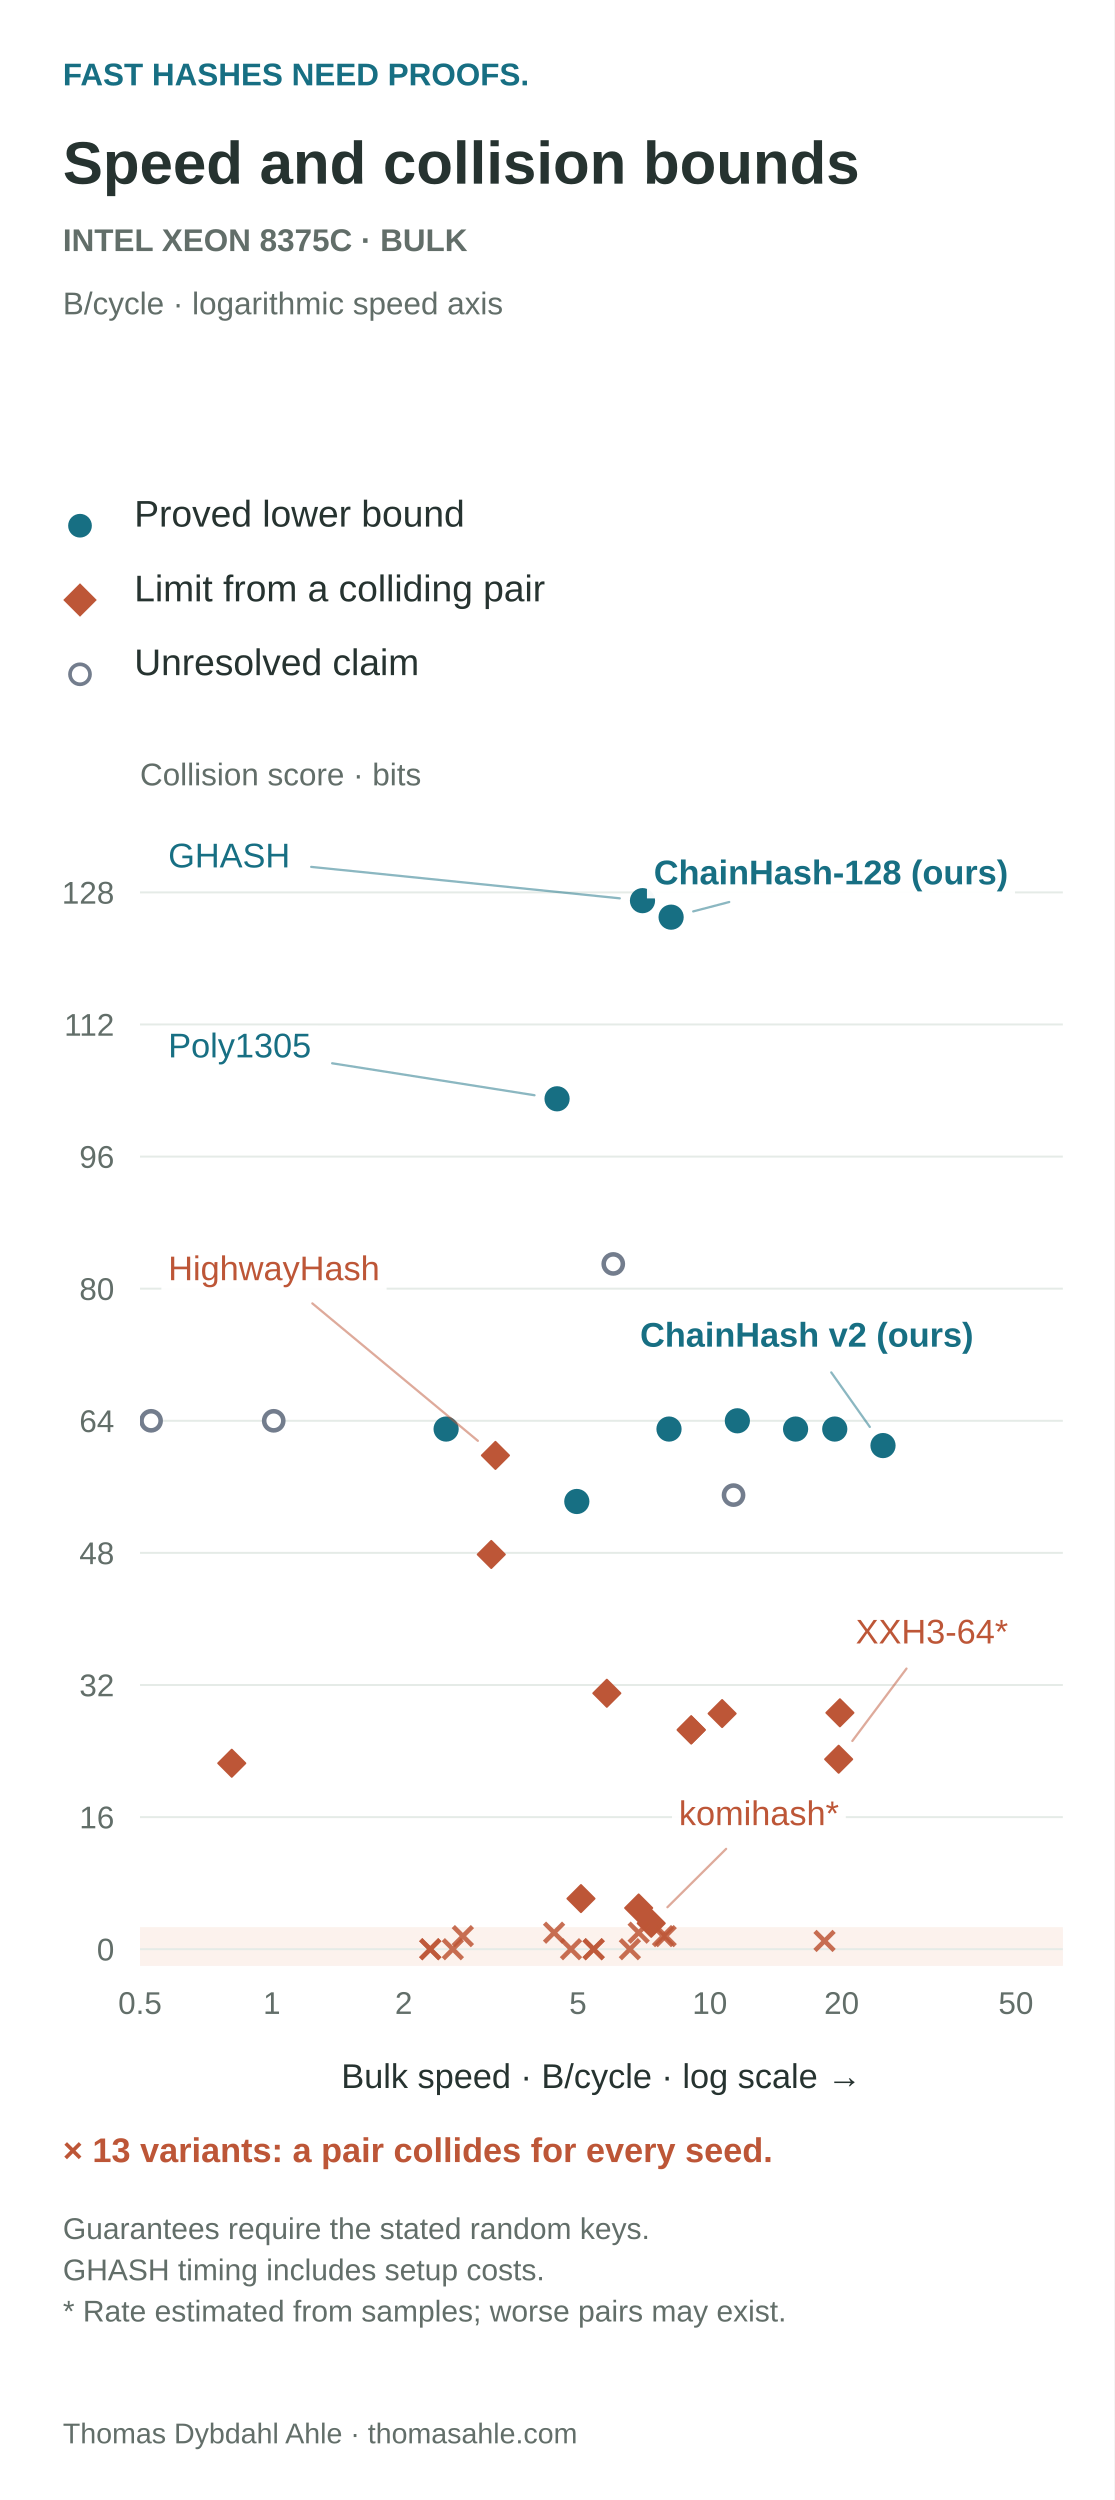
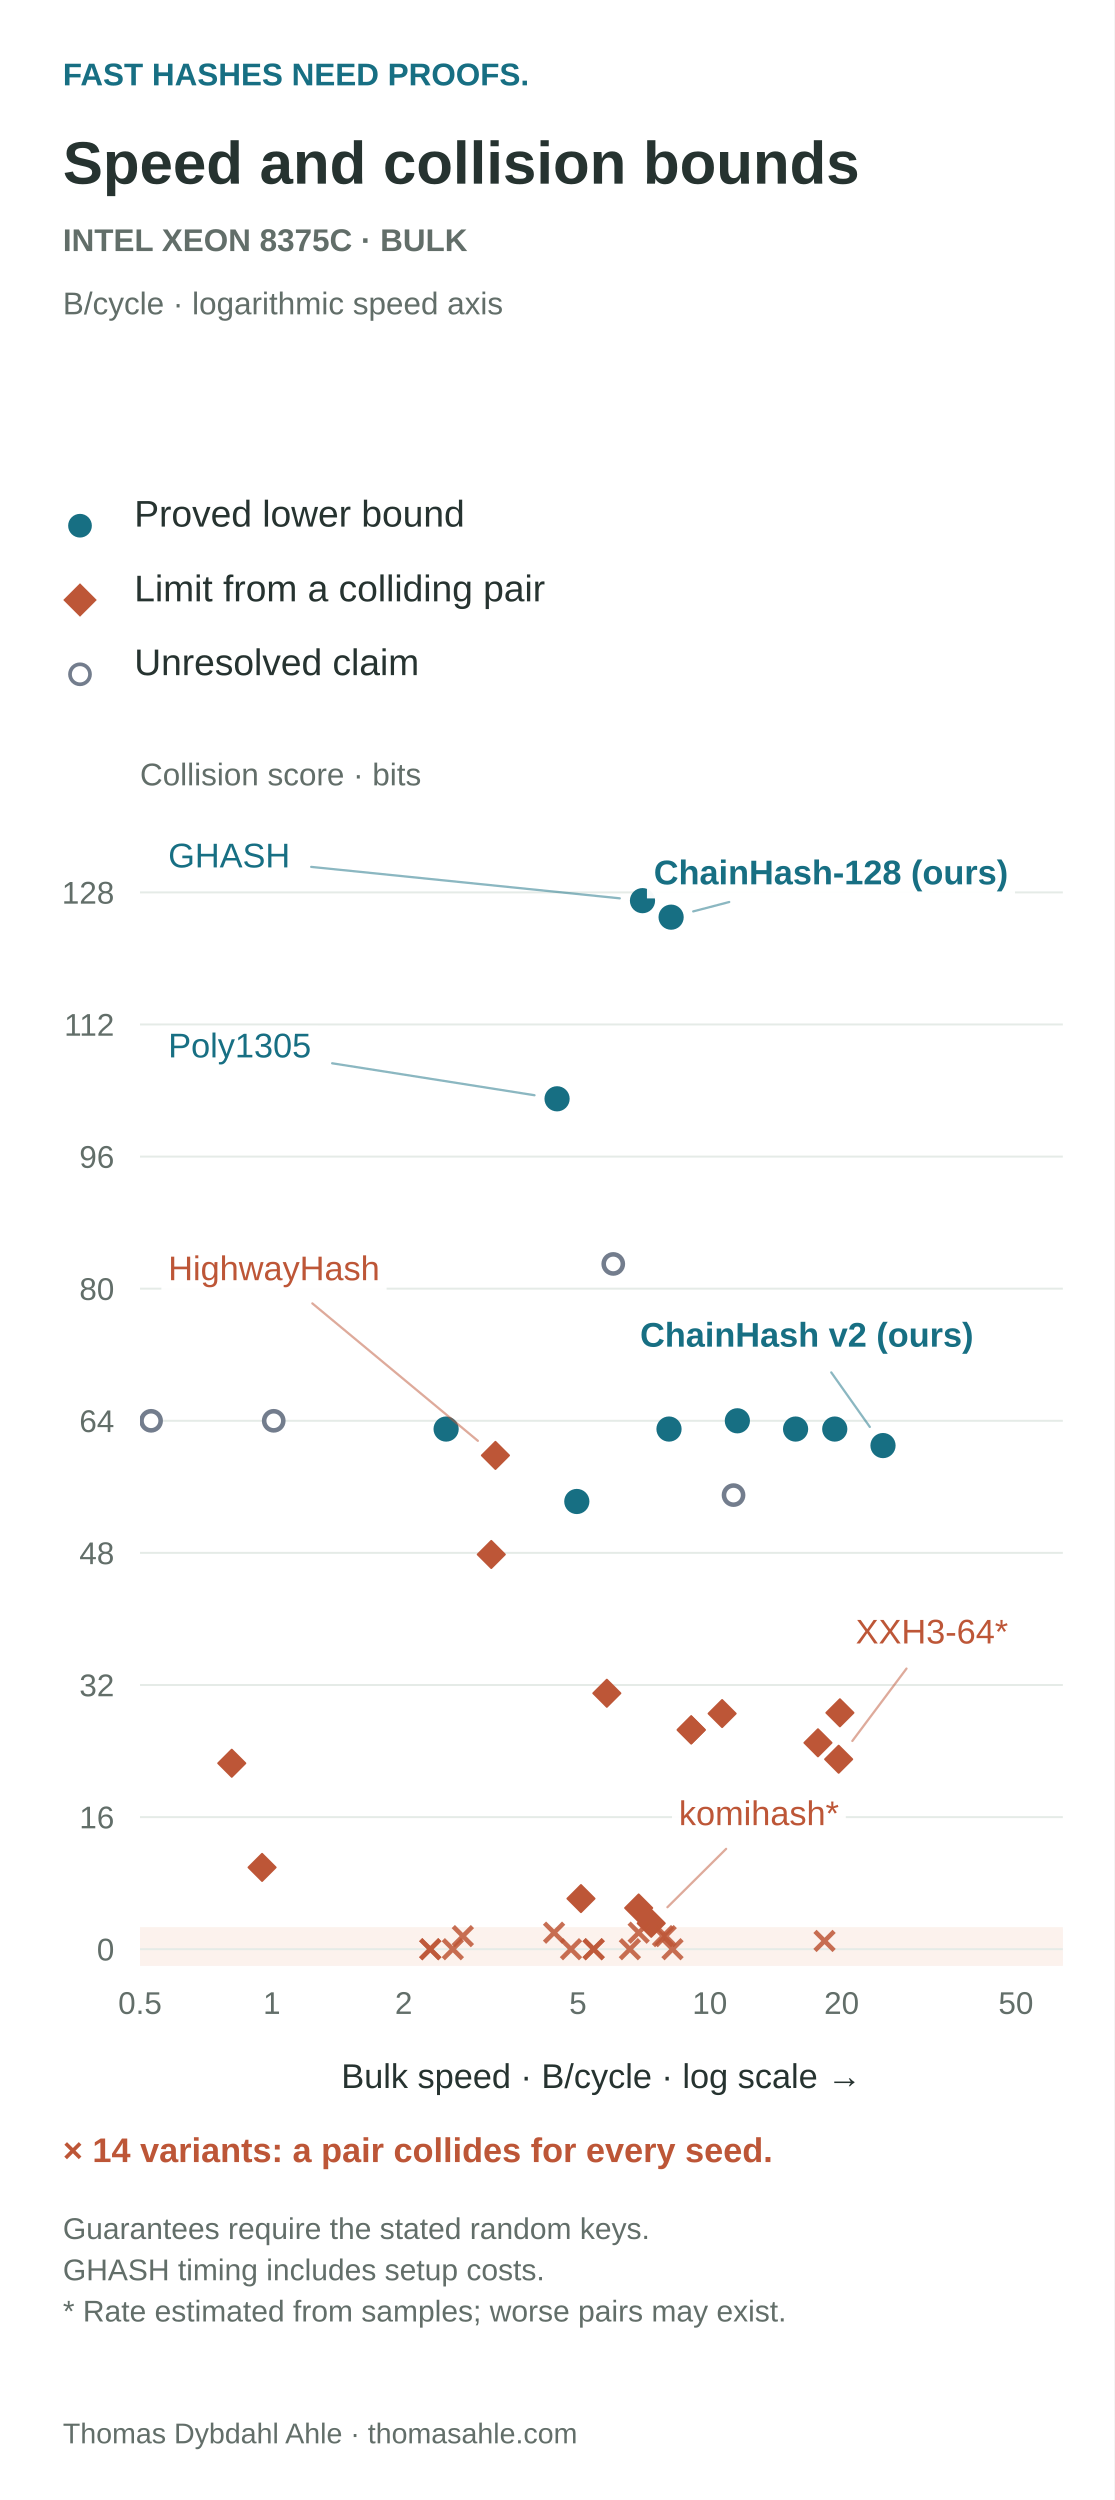
<svg xmlns="http://www.w3.org/2000/svg" xmlns:xlink="http://www.w3.org/1999/xlink" width="390pt" height="875pt" viewBox="0 0 390 875" version="1.1" role="img" aria-label="Fast hashes need proofs: collision bounds versus bulk speed on INTEL XEON 8375C. Linear collision-score scale; logarithmic speed axis.">
  <defs>
    <style type="text/css">*{stroke-linejoin: round; stroke-linecap: butt}</style>
  </defs>
  <g id="figure_1">
    <g id="patch_1">
      <path d="M 0 875  L 390 875  L 390 0  L 0 0  z " style="fill: #ffffff" />
    </g>
    <g id="axes_1">
      <g id="patch_2">
        <path d="M 49 688  L 372 688  L 372 295  L 49 295  z " style="fill: #ffffff" />
      </g>
      <g id="patch_3">
        <path d="M 49 688  L 372 688  L 372 674.996  L 49 674.996  z " clip-path="url(#p1d51c49882)" style="fill: #fcf2ed; stroke: #fcf2ed; stroke-linejoin: miter" />
      </g>
      <g id="matplotlib.axis_1">
        <g id="xtick_1">
          <g id="line2d_1" />
          <g id="text_1">
            <text style="fill: #626e69; font: 11px 'Arial', 'DejaVu Sans', sans-serif; text-anchor: middle" x="49" y="704.874" transform="rotate(-0 49 704.8736)">0.5</text>
          </g>
        </g>
        <g id="xtick_2">
          <g id="line2d_2" />
          <g id="text_2">
            <text style="fill: #626e69; font: 11px 'Arial', 'DejaVu Sans', sans-serif; text-anchor: middle" x="95.143" y="704.874" transform="rotate(-0 95.14286 704.8736)">1</text>
          </g>
        </g>
        <g id="xtick_3">
          <g id="line2d_3" />
          <g id="text_3">
            <text style="fill: #626e69; font: 11px 'Arial', 'DejaVu Sans', sans-serif; text-anchor: middle" x="141.286" y="704.874" transform="rotate(-0 141.2857 704.8736)">2</text>
          </g>
        </g>
        <g id="xtick_4">
          <g id="line2d_4" />
          <g id="text_4">
            <text style="fill: #626e69; font: 11px 'Arial', 'DejaVu Sans', sans-serif; text-anchor: middle" x="202.283" y="704.874" transform="rotate(-0 202.2833 704.8736)">5</text>
          </g>
        </g>
        <g id="xtick_5">
          <g id="line2d_5" />
          <g id="text_5">
            <text style="fill: #626e69; font: 11px 'Arial', 'DejaVu Sans', sans-serif; text-anchor: middle" x="248.426" y="704.874" transform="rotate(-0 248.4261 704.8736)">10</text>
          </g>
        </g>
        <g id="xtick_6">
          <g id="line2d_6" />
          <g id="text_6">
            <text style="fill: #626e69; font: 11px 'Arial', 'DejaVu Sans', sans-serif; text-anchor: middle" x="294.569" y="704.874" transform="rotate(-0 294.569 704.8736)">20</text>
          </g>
        </g>
        <g id="xtick_7">
          <g id="line2d_7" />
          <g id="text_7">
            <text style="fill: #626e69; font: 11px 'Arial', 'DejaVu Sans', sans-serif; text-anchor: middle" x="355.567" y="704.874" transform="rotate(-0 355.5665 704.8736)">50</text>
          </g>
        </g>
        <g id="text_8">
          <text style="fill: #263330; font: 12px 'Arial', 'DejaVu Sans', sans-serif; text-anchor: middle" x="210.5" y="730.795" transform="rotate(-0 210.5 730.7955)">Bulk speed · B/cycle · log scale  →</text>
        </g>
      </g>
      <g id="matplotlib.axis_2">
        <g id="ytick_1">
          <g id="line2d_8">
            <path d="M 49 682.221  L 372 682.221  " clip-path="url(#p1d51c49882)" style="fill: none; stroke: #e5ebe7; stroke-width: 0.7; stroke-linecap: square" />
          </g>
          <g id="line2d_9" />
          <g id="text_9">
            <text style="fill: #626e69; font: 11px 'Arial', 'DejaVu Sans', sans-serif; text-anchor: end" x="40" y="686.157" transform="rotate(-0 40 686.1574)">0</text>
          </g>
        </g>
        <g id="ytick_2">
          <g id="line2d_10">
            <path d="M 49 635.985  L 372 635.985  " clip-path="url(#p1d51c49882)" style="fill: none; stroke: #e5ebe7; stroke-width: 0.7; stroke-linecap: square" />
          </g>
          <g id="line2d_11" />
          <g id="text_10">
            <text style="fill: #626e69; font: 11px 'Arial', 'DejaVu Sans', sans-serif; text-anchor: end" x="40" y="639.922" transform="rotate(-0 40 639.9221)">16</text>
          </g>
        </g>
        <g id="ytick_3">
          <g id="line2d_12">
            <path d="M 49 589.75  L 372 589.75  " clip-path="url(#p1d51c49882)" style="fill: none; stroke: #e5ebe7; stroke-width: 0.7; stroke-linecap: square" />
          </g>
          <g id="line2d_13" />
          <g id="text_11">
            <text style="fill: #626e69; font: 11px 'Arial', 'DejaVu Sans', sans-serif; text-anchor: end" x="40" y="593.687" transform="rotate(-0 40 593.6868)">32</text>
          </g>
        </g>
        <g id="ytick_4">
          <g id="line2d_14">
            <path d="M 49 543.515  L 372 543.515  " clip-path="url(#p1d51c49882)" style="fill: none; stroke: #e5ebe7; stroke-width: 0.7; stroke-linecap: square" />
          </g>
          <g id="line2d_15" />
          <g id="text_12">
            <text style="fill: #626e69; font: 11px 'Arial', 'DejaVu Sans', sans-serif; text-anchor: end" x="40" y="547.452" transform="rotate(-0 40 547.4515)">48</text>
          </g>
        </g>
        <g id="ytick_5">
          <g id="line2d_16">
            <path d="M 49 497.279  L 372 497.279  " clip-path="url(#p1d51c49882)" style="fill: none; stroke: #e5ebe7; stroke-width: 0.7; stroke-linecap: square" />
          </g>
          <g id="line2d_17" />
          <g id="text_13">
            <text style="fill: #626e69; font: 11px 'Arial', 'DejaVu Sans', sans-serif; text-anchor: end" x="40" y="501.216" transform="rotate(-0 40 501.2162)">64</text>
          </g>
        </g>
        <g id="ytick_6">
          <g id="line2d_18">
            <path d="M 49 451.044  L 372 451.044  " clip-path="url(#p1d51c49882)" style="fill: none; stroke: #e5ebe7; stroke-width: 0.7; stroke-linecap: square" />
          </g>
          <g id="line2d_19" />
          <g id="text_14">
            <text style="fill: #626e69; font: 11px 'Arial', 'DejaVu Sans', sans-serif; text-anchor: end" x="40" y="454.981" transform="rotate(-0 40 454.9809)">80</text>
          </g>
        </g>
        <g id="ytick_7">
          <g id="line2d_20">
            <path d="M 49 404.809  L 372 404.809  " clip-path="url(#p1d51c49882)" style="fill: none; stroke: #e5ebe7; stroke-width: 0.7; stroke-linecap: square" />
          </g>
          <g id="line2d_21" />
          <g id="text_15">
            <text style="fill: #626e69; font: 11px 'Arial', 'DejaVu Sans', sans-serif; text-anchor: end" x="40" y="408.746" transform="rotate(-0 40 408.7456)">96</text>
          </g>
        </g>
        <g id="ytick_8">
          <g id="line2d_22">
            <path d="M 49 358.574  L 372 358.574  " clip-path="url(#p1d51c49882)" style="fill: none; stroke: #e5ebe7; stroke-width: 0.7; stroke-linecap: square" />
          </g>
          <g id="line2d_23" />
          <g id="text_16">
            <text style="fill: #626e69; font: 11px 'Arial', 'DejaVu Sans', sans-serif; text-anchor: end" x="40" y="362.51" transform="rotate(-0 40 362.5103)">112</text>
          </g>
        </g>
        <g id="ytick_9">
          <g id="line2d_24">
            <path d="M 49 312.338  L 372 312.338  " clip-path="url(#p1d51c49882)" style="fill: none; stroke: #e5ebe7; stroke-width: 0.7; stroke-linecap: square" />
          </g>
          <g id="line2d_25" />
          <g id="text_17">
            <text style="fill: #626e69; font: 11px 'Arial', 'DejaVu Sans', sans-serif; text-anchor: end" x="40" y="316.275" transform="rotate(-0 40 316.275)">128</text>
          </g>
        </g>
      </g>
      <g id="point-city" data-point-id="city" data-speed="5.43" data-bits="0.0" tabindex="0" role="button" aria-label="CityHash64 v1.1.1: 0 bits bits; 5.43 B/cycle. Inspect result.">
        <defs>
          <path id="mbed47526d4" d="M -3.354 3.354  L 3.354 -3.354  M -3.354 -3.354  L 3.354 3.354  " style="stroke: #bd5637; stroke-opacity: 0.85; stroke-width: 1.6" />
        </defs>
        <g clip-path="url(#p1d51c49882)">
          <use xlink:href="#mbed47526d4" x="207.775" y="682.221" style="fill: #bd5637; fill-opacity: 0.85; stroke: #bd5637; stroke-opacity: 0.85; stroke-width: 1.6" />
        </g>
        <circle cx="207.775" cy="682.221" r="12" fill="transparent" class="point-hit" />
        <circle cx="207.775" cy="682.221" r="10" fill="none" stroke="#263330" stroke-width="1.4" opacity="0" class="point-ring" />
      </g>
      <g id="point-farm" data-point-id="farm" data-speed="5.43" data-bits="0.0" tabindex="0" role="button" aria-label="FarmHash64 NA v1.1: 0 bits bits; 5.43 B/cycle. Inspect result.">
        <g clip-path="url(#p1d51c49882)">
          <use xlink:href="#mbed47526d4" x="207.775" y="682.221" style="fill: #bd5637; fill-opacity: 0.85; stroke: #bd5637; stroke-opacity: 0.85; stroke-width: 1.6" />
        </g>
        <circle cx="207.775" cy="682.221" r="12" fill="transparent" class="point-hit" />
        <circle cx="207.775" cy="682.221" r="10" fill="none" stroke="#263330" stroke-width="1.4" opacity="0" class="point-ring" />
      </g>
      <g id="point-murmur" data-point-id="murmur" data-speed="2.73" data-bits="1.584962500721156" tabindex="0" role="button" aria-label="MurmurHash3 x64_128: at most 1.59 bits (cap) bits; 2.73 B/cycle. Inspect result.">
        <g clip-path="url(#p1d51c49882)">
          <use xlink:href="#mbed47526d4" x="161.999" y="677.641" style="fill: #bd5637; fill-opacity: 0.85; stroke: #bd5637; stroke-opacity: 0.85; stroke-width: 1.6" />
        </g>
        <circle cx="161.999" cy="677.641" r="12" fill="transparent" class="point-hit" />
        <circle cx="161.999" cy="677.641" r="10" fill="none" stroke="#263330" stroke-width="1.4" opacity="0" class="point-ring" />
      </g>
      <g id="point-mx3" data-point-id="mx3" data-speed="4.82" data-bits="0.0" tabindex="0" role="button" aria-label="mx3 v3: 0 bits bits; 4.82 B/cycle. Inspect result.">
        <g clip-path="url(#p1d51c49882)">
          <use xlink:href="#mbed47526d4" x="199.843" y="682.221" style="fill: #bd5637; fill-opacity: 0.85; stroke: #bd5637; stroke-opacity: 0.85; stroke-width: 1.6" />
        </g>
        <circle cx="199.843" cy="682.221" r="12" fill="transparent" class="point-hit" />
        <circle cx="199.843" cy="682.221" r="10" fill="none" stroke="#263330" stroke-width="1.4" opacity="0" class="point-ring" />
      </g>
      <g id="point-fasthash-64" data-point-id="fasthash-64" data-speed="2.3" data-bits="0.0" tabindex="0" role="button" aria-label="fasthash-64: 0 bits bits; 2.3 B/cycle. Inspect result.">
        <g clip-path="url(#p1d51c49882)">
          <use xlink:href="#mbed47526d4" x="150.59" y="682.221" style="fill: #bd5637; fill-opacity: 0.85; stroke: #bd5637; stroke-opacity: 0.85; stroke-width: 1.6" />
        </g>
        <circle cx="150.59" cy="682.221" r="12" fill="transparent" class="point-hit" />
        <circle cx="150.59" cy="682.221" r="10" fill="none" stroke="#263330" stroke-width="1.4" opacity="0" class="point-ring" />
      </g>
      <g id="point-fasthash-32" data-point-id="fasthash-32" data-speed="2.3" data-bits="0.0" tabindex="0" role="button" aria-label="fasthash-32: 0 bits bits; 2.3 B/cycle. Inspect result.">
        <g clip-path="url(#p1d51c49882)">
          <use xlink:href="#mbed47526d4" x="150.59" y="682.221" style="fill: #bd5637; fill-opacity: 0.85; stroke: #bd5637; stroke-opacity: 0.85; stroke-width: 1.6" />
        </g>
        <circle cx="150.59" cy="682.221" r="12" fill="transparent" class="point-hit" />
        <circle cx="150.59" cy="682.221" r="10" fill="none" stroke="#263330" stroke-width="1.4" opacity="0" class="point-ring" />
      </g>
      <g id="point-muse" data-point-id="muse" data-speed="7.82" data-bits="1.584962500721156" tabindex="0" role="button" aria-label="MuseAir v0.3 (SMHasher3); current v2 untested: at most 1.59 bits (cap); version-bound to v0.3 bits; 7.82 B/cycle. Inspect result.">
        <g clip-path="url(#p1d51c49882)">
          <use xlink:href="#mbed47526d4" x="232.056" y="677.641" style="fill: #bd5637; fill-opacity: 0.85; stroke: #bd5637; stroke-opacity: 0.85; stroke-width: 1.6" />
        </g>
        <circle cx="232.056" cy="677.641" r="12" fill="transparent" class="point-hit" />
        <circle cx="232.056" cy="677.641" r="10" fill="none" stroke="#263330" stroke-width="1.4" opacity="0" class="point-ring" />
      </g>
      <g id="point-komi" data-point-id="komi" data-speed="7.35" data-bits="3.13512916189466" tabindex="0" role="button" aria-label="komihash v5.27 / v5.34: at most 3.14 bits (cap; sampled) bits; 7.35 B/cycle. Inspect result.">
        <defs>
          <path id="ma47640ded7" d="M -0 4.743  L 4.743 0  L 0 -4.743  L -4.743 -0  z " style="stroke: #bd5637; stroke-width: 0.7" />
        </defs>
        <g clip-path="url(#p1d51c49882)">
          <use xlink:href="#ma47640ded7" x="227.93" y="673.161" style="fill: #bd5637; stroke: #bd5637; stroke-width: 0.7" />
        </g>
        <circle cx="227.93" cy="673.161" r="12" fill="transparent" class="point-hit" />
        <circle cx="227.93" cy="673.161" r="10" fill="none" stroke="#263330" stroke-width="1.4" opacity="0" class="point-ring" />
      </g>
      <g id="point-t1ha" data-point-id="t1ha" data-speed="5.82" data-bits="31.0" tabindex="0" role="button" aria-label="t1ha2_atonce-64 v2.1.4: at most 31 bits (cap; sampled) bits; 5.82 B/cycle. Inspect result.">
        <g clip-path="url(#p1d51c49882)">
          <use xlink:href="#ma47640ded7" x="212.393" y="592.64" style="fill: #bd5637; stroke: #bd5637; stroke-width: 0.7" />
        </g>
        <circle cx="212.393" cy="592.64" r="12" fill="transparent" class="point-hit" />
        <circle cx="212.393" cy="592.64" r="10" fill="none" stroke="#263330" stroke-width="1.4" opacity="0" class="point-ring" />
      </g>
      <g id="point-a5" data-point-id="a5" data-speed="3.17" data-bits="47.80910046980944" tabindex="0" role="button" aria-label="a5hash v5.21, 64-bit: at most 47.81 bits (cap) bits; 3.17 B/cycle. Inspect result.">
        <g clip-path="url(#p1d51c49882)">
          <use xlink:href="#ma47640ded7" x="171.947" y="544.066" style="fill: #bd5637; stroke: #bd5637; stroke-width: 0.7" />
        </g>
        <circle cx="171.947" cy="544.066" r="12" fill="transparent" class="point-hit" />
        <circle cx="171.947" cy="544.066" r="10" fill="none" stroke="#263330" stroke-width="1.4" opacity="0" class="point-ring" />
      </g>
      <g id="point-a5wide" data-point-id="a5wide" data-speed="7.93" data-bits="1.584962500721156" tabindex="0" role="button" aria-label="a5hash v5.21, 128-bit: at most 1.59 bits (cap) bits; 7.93 B/cycle. Inspect result.">
        <g clip-path="url(#p1d51c49882)">
          <use xlink:href="#mbed47526d4" x="232.986" y="677.641" style="fill: #bd5637; fill-opacity: 0.85; stroke: #bd5637; stroke-opacity: 0.85; stroke-width: 1.6" />
        </g>
        <circle cx="232.986" cy="677.641" r="12" fill="transparent" class="point-hit" />
        <circle cx="232.986" cy="677.641" r="10" fill="none" stroke="#263330" stroke-width="1.4" opacity="0" class="point-ring" />
      </g>
      <g id="point-rapid3" data-point-id="rapid3" data-speed="10.67" data-bits="28.540568381362704" tabindex="0" role="button" aria-label="rapidhash v3: at most 28.5 bits (cap; sampled); 95% Poisson interval [27.7, 29.5] bits; 10.67 B/cycle. Inspect result.">
        <g clip-path="url(#p1d51c49882)">
          <use xlink:href="#ma47640ded7" x="252.743" y="599.747" style="fill: #bd5637; stroke: #bd5637; stroke-width: 0.7" />
        </g>
        <circle cx="252.743" cy="599.747" r="12" fill="transparent" class="point-hit" />
        <circle cx="252.743" cy="599.747" r="10" fill="none" stroke="#263330" stroke-width="1.4" opacity="0" class="point-ring" />
      </g>
      <g id="point-foldhash-fast" data-point-id="foldhash-fast" data-speed="9.07" data-bits="26.57111644798981" tabindex="0" role="button" aria-label="foldhash-fast 0.2.0: at most 26.5711 bits (cap; sampled); 95% Poisson [26.5173, 26.6255] bits; 9.07 B/cycle. Inspect result.">
        <g clip-path="url(#p1d51c49882)">
          <use xlink:href="#ma47640ded7" x="241.928" y="605.438" style="fill: #bd5637; stroke: #bd5637; stroke-width: 0.7" />
        </g>
        <circle cx="241.928" cy="605.438" r="12" fill="transparent" class="point-hit" />
        <circle cx="241.928" cy="605.438" r="10" fill="none" stroke="#263330" stroke-width="1.4" opacity="0" class="point-ring" />
      </g>
      <g id="point-foldhash-quality" data-point-id="foldhash-quality" data-speed="9.07" data-bits="26.557056504151273" tabindex="0" role="button" aria-label="foldhash-quality 0.2.0: at most 26.5571 bits (cap; sampled); 95% Poisson [26.4499, 26.6663] bits; 9.07 B/cycle. Inspect result.">
        <g clip-path="url(#p1d51c49882)">
          <use xlink:href="#ma47640ded7" x="241.928" y="605.479" style="fill: #bd5637; stroke: #bd5637; stroke-width: 0.7" />
        </g>
        <circle cx="241.928" cy="605.479" r="12" fill="transparent" class="point-hit" />
        <circle cx="241.928" cy="605.479" r="10" fill="none" stroke="#263330" stroke-width="1.4" opacity="0" class="point-ring" />
      </g>
      <g id="point-mum" data-point-id="mum" data-speed="6.57" data-bits="0.0" tabindex="0" role="button" aria-label="MUM v3: 0 bits bits; 6.57 B/cycle. Inspect result.">
        <g clip-path="url(#p1d51c49882)">
          <use xlink:href="#mbed47526d4" x="220.462" y="682.221" style="fill: #bd5637; fill-opacity: 0.85; stroke: #bd5637; stroke-opacity: 0.85; stroke-width: 1.6" />
        </g>
        <circle cx="220.462" cy="682.221" r="12" fill="transparent" class="point-hit" />
        <circle cx="220.462" cy="682.221" r="10" fill="none" stroke="#263330" stroke-width="1.4" opacity="0" class="point-ring" />
      </g>
      <g id="point-mir" data-point-id="mir" data-speed="2.59" data-bits="0.0" tabindex="0" role="button" aria-label="mir.exact / mir.inexact: 0 bits bits; 2.59 B/cycle. Inspect result.">
        <g clip-path="url(#p1d51c49882)">
          <use xlink:href="#mbed47526d4" x="158.495" y="682.221" style="fill: #bd5637; fill-opacity: 0.85; stroke: #bd5637; stroke-opacity: 0.85; stroke-width: 1.6" />
        </g>
        <circle cx="158.495" cy="682.221" r="12" fill="transparent" class="point-hit" />
        <circle cx="158.495" cy="682.221" r="10" fill="none" stroke="#263330" stroke-width="1.4" opacity="0" class="point-ring" />
      </g>
      <g id="point-xxh3-64" data-point-id="xxh3-64" data-speed="19.69" data-bits="23.008478153924305" tabindex="0" role="button" aria-label="XXH3-64 0.8.3: at most 23.01 bits (cap; 95% interval 22.919839043866432–23.098503065606845) bits; 19.69 B/cycle. Inspect result.">
        <g clip-path="url(#p1d51c49882)">
          <use xlink:href="#ma47640ded7" x="293.529" y="615.733" style="fill: #bd5637; stroke: #bd5637; stroke-width: 0.7" />
        </g>
        <circle cx="293.529" cy="615.733" r="12" fill="transparent" class="point-hit" />
        <circle cx="293.529" cy="615.733" r="10" fill="none" stroke="#263330" stroke-width="1.4" opacity="0" class="point-ring" />
      </g>
      <g id="point-xxh3-128" data-point-id="xxh3-128" data-speed="19.82" data-bits="28.634" tabindex="0" role="button" aria-label="XXH3-128 0.8.3: at most 28.6 bits (cap; sampled); 95% Poisson interval [28.4, 28.9] bits; 19.82 B/cycle. Inspect result.">
        <g clip-path="url(#p1d51c49882)">
          <use xlink:href="#ma47640ded7" x="293.967" y="599.477" style="fill: #bd5637; stroke: #bd5637; stroke-width: 0.7" />
        </g>
        <circle cx="293.967" cy="599.477" r="12" fill="transparent" class="point-hit" />
        <circle cx="293.967" cy="599.477" r="10" fill="none" stroke="#263330" stroke-width="1.4" opacity="0" class="point-ring" />
      </g>
      <g id="point-highway" data-point-id="highway" data-speed="3.24" data-bits="59.8075787461754" tabindex="0" role="button" aria-label="HighwayHash-64, frozen: at most 59.81 bits (cap) bits; 3.24 B/cycle. Inspect result.">
        <g clip-path="url(#p1d51c49882)">
          <use xlink:href="#ma47640ded7" x="173.401" y="509.394" style="fill: #bd5637; stroke: #bd5637; stroke-width: 0.7" />
        </g>
        <circle cx="173.401" cy="509.394" r="12" fill="transparent" class="point-hit" />
        <circle cx="173.401" cy="509.394" r="10" fill="none" stroke="#263330" stroke-width="1.4" opacity="0" class="point-ring" />
      </g>
      <g id="point-spooky" data-point-id="spooky" data-speed="5.08" data-bits="6.129270753827899" tabindex="0" role="button" aria-label="SpookyHash V2-64: at most 6.13 bits (cap; sampled) bits; 5.08 B/cycle. Inspect result.">
        <g clip-path="url(#p1d51c49882)">
          <use xlink:href="#ma47640ded7" x="203.34" y="664.509" style="fill: #bd5637; stroke: #bd5637; stroke-width: 0.7" />
        </g>
        <circle cx="203.34" cy="664.509" r="12" fill="transparent" class="point-hit" />
        <circle cx="203.34" cy="664.509" r="10" fill="none" stroke="#263330" stroke-width="1.4" opacity="0" class="point-ring" />
      </g>
      <g id="point-pengyhash" data-point-id="pengyhash" data-speed="4.41" data-bits="2.0" tabindex="0" role="button" aria-label="pengyhash v0.3: at most 2 bits (cap) bits; 4.41 B/cycle. Inspect result.">
        <g clip-path="url(#p1d51c49882)">
          <use xlink:href="#mbed47526d4" x="193.925" y="676.441" style="fill: #bd5637; fill-opacity: 0.85; stroke: #bd5637; stroke-opacity: 0.85; stroke-width: 1.6" />
        </g>
        <circle cx="193.925" cy="676.441" r="12" fill="transparent" class="point-hit" />
        <circle cx="193.925" cy="676.441" r="10" fill="none" stroke="#263330" stroke-width="1.4" opacity="0" class="point-ring" />
      </g>
      <g id="point-nmhash32" data-point-id="nmhash32" data-speed="6.88" data-bits="4.993026634712533" tabindex="0" role="button" aria-label="nmhash32 v2: at most 4.994 bits (cap) bits; 6.88 B/cycle. Inspect result.">
        <g clip-path="url(#p1d51c49882)">
          <use xlink:href="#ma47640ded7" x="223.531" y="667.792" style="fill: #bd5637; stroke: #bd5637; stroke-width: 0.7" />
        </g>
        <circle cx="223.531" cy="667.792" r="12" fill="transparent" class="point-hit" />
        <circle cx="223.531" cy="667.792" r="10" fill="none" stroke="#263330" stroke-width="1.4" opacity="0" class="point-ring" />
      </g>
      <g id="point-nmhash32x" data-point-id="nmhash32x" data-speed="6.88" data-bits="2.0" tabindex="0" role="button" aria-label="nmhash32x v2: at most 2 bits (cap) bits; 6.88 B/cycle. Inspect result.">
        <g clip-path="url(#p1d51c49882)">
          <use xlink:href="#mbed47526d4" x="223.531" y="676.441" style="fill: #bd5637; fill-opacity: 0.85; stroke: #bd5637; stroke-opacity: 0.85; stroke-width: 1.6" />
        </g>
        <circle cx="223.531" cy="676.441" r="12" fill="transparent" class="point-hit" />
        <circle cx="223.531" cy="676.441" r="10" fill="none" stroke="#263330" stroke-width="1.4" opacity="0" class="point-ring" />
      </g>
      <g id="point-gx" data-point-id="gx" data-speed="18.28" data-bits="1.0" tabindex="0" role="button" aria-label="gxhash-64 v3.5.0: at most 1 bits (cap) bits; 18.28 B/cycle. Inspect result.">
        <g clip-path="url(#p1d51c49882)">
          <use xlink:href="#mbed47526d4" x="288.583" y="679.331" style="fill: #bd5637; fill-opacity: 0.85; stroke: #bd5637; stroke-opacity: 0.85; stroke-width: 1.6" />
        </g>
        <circle cx="288.583" cy="679.331" r="12" fill="transparent" class="point-hit" />
        <circle cx="288.583" cy="679.331" r="10" fill="none" stroke="#263330" stroke-width="1.4" opacity="0" class="point-ring" />
      </g>
      <g id="point-ahash" data-point-id="ahash" data-speed="0.81" data-bits="22.5222" tabindex="0" role="button" aria-label="aHash 0.8.12, AES path: at most 22.52 bits (cap; sampled); 95% ≈ ±0.02 bits bits; 0.81 B/cycle. Inspect result.">
        <g clip-path="url(#p1d51c49882)">
          <use xlink:href="#ma47640ded7" x="81.115" y="617.138" style="fill: #bd5637; stroke: #bd5637; stroke-width: 0.7" />
        </g>
        <circle cx="81.115" cy="617.138" r="12" fill="transparent" class="point-hit" />
        <circle cx="81.115" cy="617.138" r="10" fill="none" stroke="#263330" stroke-width="1.4" opacity="0" class="point-ring" />
      </g>
      <g id="point-siphash-1-3" data-point-id="siphash-1-3" data-speed="1.01" data-bits="64" tabindex="0" role="button" aria-label="SipHash-1-3: 64 bits · cryptographic assumption; best known attack far below 2^-64 (see records/siphash/) bits; 1.01 B/cycle. Inspect result.">
        <defs>
          <path id="m716f67a578" d="M 0 3.354  C 0.89 3.354 1.743 3.001 2.372 2.372  C 3.001 1.743 3.354 0.89 3.354 0  C 3.354 -0.89 3.001 -1.743 2.372 -2.372  C 1.743 -3.001 0.89 -3.354 0 -3.354  C -0.89 -3.354 -1.743 -3.001 -2.372 -2.372  C -3.001 -1.743 -3.354 -0.89 -3.354 0  C -3.354 0.89 -3.001 1.743 -2.372 2.372  C -1.743 3.001 -0.89 3.354 0 3.354  z " style="stroke: #737d8d; stroke-width: 1.6" />
        </defs>
        <g clip-path="url(#p1d51c49882)">
          <use xlink:href="#m716f67a578" x="95.805" y="497.279" style="fill: #ffffff; stroke: #737d8d; stroke-width: 1.6" />
        </g>
        <circle cx="95.805" cy="497.279" r="12" fill="transparent" class="point-hit" />
        <circle cx="95.805" cy="497.279" r="10" fill="none" stroke="#263330" stroke-width="1.4" opacity="0" class="point-ring" />
      </g>
      <g id="point-siphash-2-4" data-point-id="siphash-2-4" data-speed="0.53" data-bits="64" tabindex="0" role="button" aria-label="SipHash-2-4: 64 bits · cryptographic assumption; best known attack far below 2^-64 (see records/siphash/) bits; 0.53 B/cycle. Inspect result.">
        <g clip-path="url(#p1d51c49882)">
          <use xlink:href="#m716f67a578" x="52.879" y="497.279" style="fill: #ffffff; stroke: #737d8d; stroke-width: 1.6" />
        </g>
        <circle cx="52.879" cy="497.279" r="12" fill="transparent" class="point-hit" />
        <circle cx="52.879" cy="497.279" r="10" fill="none" stroke="#263330" stroke-width="1.4" opacity="0" class="point-ring" />
      </g>
+       <g id="point-go-maphash" data-point-id="go-maphash" data-speed="17.66" data-bits="25.0" tabindex="0" role="button" aria-label="Go runtime map hash / hash/maphash (go1.27.1, amd64 AES path): at most 25.0 bits (cap; analytic trail 2^-24, measured 2^-23.96); 95% Poisson on the verifier sample [24.61, 25.33] bits; 17.66 B/cycle. Inspect result.">
+         <g clip-path="url(#p1d51c49882)">
+           <use xlink:href="#ma47640ded7" x="286.286" y="609.978" style="fill: #bd5637; stroke: #bd5637; stroke-width: 0.7" />
+         </g>
+         <circle cx="286.286" cy="609.978" r="12" fill="transparent" class="point-hit" />
+         <circle cx="286.286" cy="609.978" r="10" fill="none" stroke="#263330" stroke-width="1.4" opacity="0" class="point-ring" />
+       </g>
+       <g id="point-abseil-hash" data-point-id="abseil-hash" data-speed="8.22" data-bits="0.0" tabindex="0" role="button" aria-label="absl::Hash (abseil-cpp 20260817.0 / HEAD 73d2688): 0 bits (key-free pair at L = 1) bits; 8.22 B/cycle. Inspect result.">
+         <g clip-path="url(#p1d51c49882)">
+           <use xlink:href="#mbed47526d4" x="235.377" y="682.221" style="fill: #bd5637; fill-opacity: 0.85; stroke: #bd5637; stroke-opacity: 0.85; stroke-width: 1.6" />
+         </g>
+         <circle cx="235.377" cy="682.221" r="12" fill="transparent" class="point-hit" />
+         <circle cx="235.377" cy="682.221" r="10" fill="none" stroke="#263330" stroke-width="1.4" opacity="0" class="point-ring" />
+       </g>
+       <g id="point-dotnet-marvin" data-point-id="dotnet-marvin" data-speed="0.95" data-bits="9.907221893728378" tabindex="0" role="button" aria-label="Marvin32 (.NET 10 string.GetHashCode): at most 9.91 bits (sampled cap); 95% Poisson interval [9.9063, 9.9082] bits; 0.95 B/cycle. Inspect result.">
+         <g clip-path="url(#p1d51c49882)">
+           <use xlink:href="#ma47640ded7" x="91.728" y="653.592" style="fill: #bd5637; stroke: #bd5637; stroke-width: 0.7" />
+         </g>
+         <circle cx="91.728" cy="653.592" r="12" fill="transparent" class="point-hit" />
+         <circle cx="91.728" cy="653.592" r="10" fill="none" stroke="#263330" stroke-width="1.4" opacity="0" class="point-ring" />
+       </g>
      <g id="point-polymur" data-point-id="polymur" data-speed="4.97" data-bits="54.22679349755191" tabindex="0" role="button" aria-label="PolymurHash 2.0: ≥ 54.2267 bits (proved) bits; 4.97 B/cycle. Inspect result.">
        <defs>
          <path id="m587f84937d" d="M 0 4.062  C 1.077 4.062 2.111 3.634 2.872 2.872  C 3.634 2.111 4.062 1.077 4.062 0  C 4.062 -1.077 3.634 -2.111 2.872 -2.872  C 2.111 -3.634 1.077 -4.062 0 -4.062  C -1.077 -4.062 -2.111 -3.634 -2.872 -2.872  C -3.634 -2.111 -4.062 -1.077 -4.062 0  C -4.062 1.077 -3.634 2.111 -2.872 2.872  C -2.111 3.634 -1.077 4.062 0 4.062  z " style="stroke: #176f83; stroke-width: 0.7" />
        </defs>
        <g clip-path="url(#p1d51c49882)">
          <use xlink:href="#m587f84937d" x="201.883" y="525.521" style="fill: #176f83; stroke: #176f83; stroke-width: 0.7" />
        </g>
        <circle cx="201.883" cy="525.521" r="12" fill="transparent" class="point-hit" />
        <circle cx="201.883" cy="525.521" r="10" fill="none" stroke="#263330" stroke-width="1.4" opacity="0" class="point-ring" />
      </g>
      <g id="point-poly1305" data-point-id="poly1305" data-speed="4.48" data-bits="103" tabindex="0" role="button" aria-label="Poly1305: ≥ 103 bits (proved) bits; 4.48 B/cycle. Inspect result.">
        <g clip-path="url(#p1d51c49882)">
          <use xlink:href="#m587f84937d" x="194.973" y="384.581" style="fill: #176f83; stroke: #176f83; stroke-width: 0.7" />
        </g>
        <circle cx="194.973" cy="384.581" r="12" fill="transparent" class="point-hit" />
        <circle cx="194.973" cy="384.581" r="10" fill="none" stroke="#263330" stroke-width="1.4" opacity="0" class="point-ring" />
      </g>
      <g id="point-ghash" data-point-id="ghash" data-speed="7.02" data-bits="127" tabindex="0" role="button" aria-label="GHASH: ≥ 127 bits (proved) bits; 7.02 B/cycle. Inspect result.">
        <g clip-path="url(#p1d51c49882)">
          <use xlink:href="#m587f84937d" x="224.872" y="315.228" style="fill: #176f83; stroke: #176f83; stroke-width: 0.7" />
        </g>
        <circle cx="224.872" cy="315.228" r="12" fill="transparent" class="point-hit" />
        <circle cx="224.872" cy="315.228" r="10" fill="none" stroke="#263330" stroke-width="1.4" opacity="0" class="point-ring" />
      </g>
      <g id="point-halftimehash-64" data-point-id="halftimehash-64" data-speed="2.5" data-bits="63" tabindex="0" role="button" aria-label="HalftimeHash 64: ≥ 63 bits (proved) bits; 2.5 B/cycle. Inspect result.">
        <g clip-path="url(#p1d51c49882)">
          <use xlink:href="#m587f84937d" x="156.14" y="500.169" style="fill: #176f83; stroke: #176f83; stroke-width: 0.7" />
        </g>
        <circle cx="156.14" cy="500.169" r="12" fill="transparent" class="point-hit" />
        <circle cx="156.14" cy="500.169" r="10" fill="none" stroke="#263330" stroke-width="1.4" opacity="0" class="point-ring" />
      </g>
      <g id="point-halftimehash-128" data-point-id="halftimehash-128" data-speed="8.07" data-bits="63" tabindex="0" role="button" aria-label="HalftimeHash 128: ≥ 63 bits (proved) bits; 8.07 B/cycle. Inspect result.">
        <g clip-path="url(#p1d51c49882)">
          <use xlink:href="#m587f84937d" x="234.151" y="500.169" style="fill: #176f83; stroke: #176f83; stroke-width: 0.7" />
        </g>
        <circle cx="234.151" cy="500.169" r="12" fill="transparent" class="point-hit" />
        <circle cx="234.151" cy="500.169" r="10" fill="none" stroke="#263330" stroke-width="1.4" opacity="0" class="point-ring" />
      </g>
      <g id="point-halftimehash-256" data-point-id="halftimehash-256" data-speed="15.7" data-bits="63" tabindex="0" role="button" aria-label="HalftimeHash 256: ≥ 63 bits (proved) bits; 15.7 B/cycle. Inspect result.">
        <g clip-path="url(#p1d51c49882)">
          <use xlink:href="#m587f84937d" x="278.454" y="500.169" style="fill: #176f83; stroke: #176f83; stroke-width: 0.7" />
        </g>
        <circle cx="278.454" cy="500.169" r="12" fill="transparent" class="point-hit" />
        <circle cx="278.454" cy="500.169" r="10" fill="none" stroke="#263330" stroke-width="1.4" opacity="0" class="point-ring" />
      </g>
      <g id="point-halftimehash-512" data-point-id="halftimehash-512" data-speed="19.29" data-bits="63" tabindex="0" role="button" aria-label="HalftimeHash 512: ≥ 63 bits (proved) bits; 19.29 B/cycle. Inspect result.">
        <g clip-path="url(#p1d51c49882)">
          <use xlink:href="#m587f84937d" x="292.163" y="500.169" style="fill: #176f83; stroke: #176f83; stroke-width: 0.7" />
        </g>
        <circle cx="292.163" cy="500.169" r="12" fill="transparent" class="point-hit" />
        <circle cx="292.163" cy="500.169" r="10" fill="none" stroke="#263330" stroke-width="1.4" opacity="0" class="point-ring" />
      </g>
      <g id="point-umash" data-point-id="umash" data-speed="11.33" data-bits="55" tabindex="0" role="button" aria-label="UMASH-64: 55 (claimed) bits; 11.33 B/cycle. Inspect result.">
        <g clip-path="url(#p1d51c49882)">
          <use xlink:href="#m716f67a578" x="256.739" y="523.287" style="fill: #ffffff; stroke: #737d8d; stroke-width: 1.6" />
        </g>
        <circle cx="256.739" cy="523.287" r="12" fill="transparent" class="point-hit" />
        <circle cx="256.739" cy="523.287" r="10" fill="none" stroke="#263330" stroke-width="1.4" opacity="0" class="point-ring" />
      </g>
      <g id="point-umash128" data-point-id="umash128" data-speed="6.02" data-bits="83" tabindex="0" role="button" aria-label="UMASH-128 fingerprint: 83 (claimed) bits; 6.02 B/cycle. Inspect result.">
        <g clip-path="url(#p1d51c49882)">
          <use xlink:href="#m716f67a578" x="214.642" y="442.375" style="fill: #ffffff; stroke: #737d8d; stroke-width: 1.6" />
        </g>
        <circle cx="214.642" cy="442.375" r="12" fill="transparent" class="point-hit" />
        <circle cx="214.642" cy="442.375" r="10" fill="none" stroke="#263330" stroke-width="1.4" opacity="0" class="point-ring" />
      </g>
      <g id="point-clhash" data-point-id="clhash" data-speed="11.56" data-bits="64" tabindex="0" role="button" aria-label="CLHASH: ≥ 64 bits (proved) bits; 11.56 B/cycle. Inspect result.">
        <g clip-path="url(#p1d51c49882)">
          <use xlink:href="#m587f84937d" x="258.076" y="497.279" style="fill: #176f83; stroke: #176f83; stroke-width: 0.7" />
        </g>
        <circle cx="258.076" cy="497.279" r="12" fill="transparent" class="point-hit" />
        <circle cx="258.076" cy="497.279" r="10" fill="none" stroke="#263330" stroke-width="1.4" opacity="0" class="point-ring" />
      </g>
      <g id="point-chain-v2" data-point-id="chain-v2" data-speed="24.86" data-bits="61" tabindex="0" role="button" aria-label="ChainHash v2 (ours), 1 KB blocks: ≥ 61 bits · model A bits; 24.86 B/cycle. Inspect result.">
        <g clip-path="url(#p1d51c49882)">
          <use xlink:href="#m587f84937d" x="309.05" y="505.949" style="fill: #176f83; stroke: #176f83; stroke-width: 0.7" />
        </g>
        <circle cx="309.05" cy="505.949" r="12" fill="transparent" class="point-hit" />
        <circle cx="309.05" cy="505.949" r="10" fill="none" stroke="#263330" stroke-width="1.4" opacity="0" class="point-ring" />
      </g>
      <g id="point-chain128" data-point-id="chain128" data-speed="8.16" data-bits="125" tabindex="0" role="button" aria-label="ChainHash-128 (ours), 512 B blocks: ≥ 125 bits · model A bits; 8.16 B/cycle. Inspect result.">
        <g clip-path="url(#p1d51c49882)">
          <use xlink:href="#m587f84937d" x="234.89" y="321.007" style="fill: #176f83; stroke: #176f83; stroke-width: 0.7" />
        </g>
        <circle cx="234.89" cy="321.007" r="12" fill="transparent" class="point-hit" />
        <circle cx="234.89" cy="321.007" r="10" fill="none" stroke="#263330" stroke-width="1.4" opacity="0" class="point-ring" />
      </g>
      <g id="leader-ghash" data-leader-for="ghash">
        <path d="M 108.925 303.413  Q 162.92 308.915 216.914 314.417  " style="fill: none; opacity: 0.5; stroke: #176f83; stroke-width: 0.8; stroke-linecap: round" />
      </g>
      <g id="label-ghash" data-label-for="ghash" data-label-key="ghash">
        <g id="patch_4">
          <path d="M 56.48 308.374  L 103.955 308.374  L 103.955 292.6  L 56.48 292.6  z " style="fill: #ffffff; opacity: 0.96" />
        </g>
        <text style="fill: #176f83; font: 12px 'Arial', 'DejaVu Sans', sans-serif; text-anchor: start" x="58.88" y="303.589" transform="rotate(-0 58.88033 303.5894)">GHASH</text>
      </g>
      <g id="leader-poly1305" data-leader-for="poly1305">
        <path d="M 116.258 372.149  Q 151.664 377.741 187.07 383.333  " style="fill: none; opacity: 0.5; stroke: #176f83; stroke-width: 0.8; stroke-linecap: round" />
      </g>
      <g id="label-poly1305" data-label-for="poly1305" data-label-key="poly1305">
        <g id="patch_5">
          <path d="M 56.48 375.014  L 111.317 375.014  L 111.317 359.063  L 56.48 359.063  z " style="fill: #ffffff; opacity: 0.96" />
        </g>
        <text style="fill: #176f83; font: 12px 'Arial', 'DejaVu Sans', sans-serif; text-anchor: start" x="58.88" y="370.088" transform="rotate(-0 58.88033 370.0882)">Poly1305</text>
      </g>
      <g id="leader-highway" data-leader-for="highway">
        <path d="M 109.323 456.191  Q 138.285 480.238 167.247 504.285  " style="fill: none; opacity: 0.5; stroke: #bd5637; stroke-width: 0.8; stroke-linecap: round" />
      </g>
      <g id="label-highway" data-label-for="highway" data-label-key="highway">
        <g id="patch_6">
          <path d="M 56.48 453  L 135.311 453  L 135.311 437.085  L 56.48 437.085  z " style="fill: #ffffff; opacity: 0.96" />
        </g>
        <text style="fill: #bd5637; font: 12px 'Arial', 'DejaVu Sans', sans-serif; text-anchor: start" x="58.88" y="448.075" transform="rotate(-0 58.88033 448.0747)">HighwayHash</text>
      </g>
      <g id="leader-xxh3-64" data-leader-for="xxh3-64">
        <path d="M 317.271 584.008  Q 307.796 596.67 298.32 609.331  " style="fill: none; opacity: 0.5; stroke: #bd5637; stroke-width: 0.8; stroke-linecap: round" />
      </g>
      <g id="label-xxh3-64" data-label-for="xxh3-64" data-label-key="xxh3-64">
        <g id="patch_7">
          <path d="M 297.088 580.007  L 355.249 580.007  L 355.249 564.232  L 297.088 564.232  z " style="fill: #ffffff; opacity: 0.96" />
        </g>
        <text style="fill: #bd5637; font: 12px 'Arial', 'DejaVu Sans', sans-serif; text-anchor: end" x="352.849" y="575.222" transform="rotate(-0 352.849 575.2217)">XXH3-64*</text>
      </g>
      <g id="leader-komi" data-leader-for="komi">
        <path d="M 254.139 647.106  Q 243.871 657.314 233.603 667.522  " style="fill: none; opacity: 0.5; stroke: #bd5637; stroke-width: 0.8; stroke-linecap: round" />
      </g>
      <g id="label-komi" data-label-for="komi" data-label-key="komi">
        <g id="patch_8">
          <path d="M 235.207 643.58  L 296.032 643.58  L 296.032 627.806  L 235.207 627.806  z " style="fill: #ffffff; opacity: 0.96" />
        </g>
        <text style="fill: #bd5637; font: 12px 'Arial', 'DejaVu Sans', sans-serif; text-anchor: start" x="237.607" y="638.795" transform="rotate(-0 237.6072 638.7953)">komihash*</text>
      </g>
      <g id="leader-chain128" data-leader-for="chain128">
        <path d="M 255.222 315.703  Q 248.926 317.345 242.631 318.988  " style="fill: none; opacity: 0.5; stroke: #176f83; stroke-width: 0.8; stroke-linecap: round" />
      </g>
      <g id="label-chain128" data-label-for="chain128" data-label-key="chain128">
        <g id="patch_9">
          <path d="M 226.433 314.441  L 355.249 314.441  L 355.249 298.379  L 226.433 298.379  z " style="fill: #ffffff; opacity: 0.96" />
        </g>
        <text style="fill: #176f83; font: 700 12px 'Arial', 'DejaVu Sans', sans-serif; text-anchor: end" x="352.849" y="309.515" transform="rotate(-0 352.849 309.515)">ChainHash-128 (ours)</text>
      </g>
      <g id="leader-chain-v2" data-leader-for="chain-v2">
        <path d="M 290.941 480.349  Q 297.687 489.885 304.432 499.42  " style="fill: none; opacity: 0.5; stroke: #176f83; stroke-width: 0.8; stroke-linecap: round" />
      </g>
      <g id="label-chain-v2" data-label-for="chain-v2" data-label-key="chain-v2">
        <g id="patch_10">
          <path d="M 221.631 476.264  L 343.112 476.264  L 343.112 460.203  L 221.631 460.203  z " style="fill: #ffffff; opacity: 0.96" />
        </g>
        <text style="fill: #176f83; font: 700 12px 'Arial', 'DejaVu Sans', sans-serif; text-anchor: end" x="340.712" y="471.339" transform="rotate(-0 340.7118 471.3386)">ChainHash v2 (ours)</text>
      </g>
    </g>
    <g id="line2d_26">
      <defs>
        <path id="m389e5dd010" d="M 0 3.5  C 0.928 3.5 1.819 3.131 2.475 2.475  C 3.131 1.819 3.5 0.928 3.5 0  C 3.5 -0.928 3.131 -1.819 2.475 -2.475  C 1.819 -3.131 0.928 -3.5 0 -3.5  C -0.928 -3.5 -1.819 -3.131 -2.475 -2.475  C -3.131 -1.819 -3.5 -0.928 -3.5 0  C -3.5 0.928 -3.131 1.819 -2.475 2.475  C -1.819 3.131 -0.928 3.5 0 3.5  z " style="stroke: #176f83; stroke-width: 1.3" />
      </defs>
      <g>
        <use xlink:href="#m389e5dd010" x="28" y="184" style="fill: #176f83; stroke: #176f83; stroke-width: 1.3" />
      </g>
    </g>
    <g id="line2d_27">
      <defs>
        <path id="m7a47c9c169" d="M -0 4.95  L 4.95 0  L 0 -4.95  L -4.95 -0  z " style="stroke: #bd5637; stroke-width: 1.3; stroke-linejoin: miter" />
      </defs>
      <g>
        <use xlink:href="#m7a47c9c169" x="28" y="210" style="fill: #bd5637; stroke: #bd5637; stroke-width: 1.3; stroke-linejoin: miter" />
      </g>
    </g>
    <g id="line2d_28">
      <defs>
        <path id="mdbc4547ee6" d="M 0 3.5  C 0.928 3.5 1.819 3.131 2.475 2.475  C 3.131 1.819 3.5 0.928 3.5 0  C 3.5 -0.928 3.131 -1.819 2.475 -2.475  C 1.819 -3.131 0.928 -3.5 0 -3.5  C -0.928 -3.5 -1.819 -3.131 -2.475 -2.475  C -3.131 -1.819 -3.5 -0.928 -3.5 0  C -3.5 0.928 -3.131 1.819 -2.475 2.475  C -1.819 3.131 -0.928 3.5 0 3.5  z " style="stroke: #737d8d; stroke-width: 1.3" />
      </defs>
      <g>
        <use xlink:href="#mdbc4547ee6" x="28" y="236" style="fill: #ffffff; stroke: #737d8d; stroke-width: 1.3" />
      </g>
    </g>
    <g id="text_18">
      <text style="fill: #176f83; font: 700 11px 'Arial', 'DejaVu Sans', sans-serif; text-anchor: start" x="22" y="29.874" transform="rotate(-0 22 29.87359)">FAST HASHES NEED PROOFS.</text>
    </g>
    <g id="text_19">
      <text style="fill: #263330; font: 700 21px 'Arial', 'DejaVu Sans', sans-serif; text-anchor: start" x="22" y="64.287" transform="rotate(-0 22 64.28734)">Speed and collision bounds</text>
    </g>
    <g id="host-name">
      <text style="fill: #626e69; font: 700 11px 'Arial', 'DejaVu Sans', sans-serif; text-anchor: start" x="22" y="87.874" transform="rotate(-0 22 87.87359)">INTEL XEON 8375C · BULK</text>
    </g>
    <g id="host-note">
      <text style="fill: #626e69; font: 11px 'Arial', 'DejaVu Sans', sans-serif; text-anchor: start" x="22" y="110.008" transform="rotate(-0 22 110.0077)">B/cycle · logarithmic speed axis</text>
    </g>
    <g id="text_20">
      <text style="fill: #263330; font: 13px 'Arial', 'DejaVu Sans', sans-serif; text-anchor: start" x="47" y="184.305" transform="rotate(-0 47 184.3052)">Proved lower bound</text>
    </g>
    <g id="text_21">
      <text style="fill: #263330; font: 13px 'Arial', 'DejaVu Sans', sans-serif; text-anchor: start" x="47" y="210.464" transform="rotate(-0 47 210.4636)">Limit from a colliding pair</text>
    </g>
    <g id="text_22">
      <text style="fill: #263330; font: 13px 'Arial', 'DejaVu Sans', sans-serif; text-anchor: start" x="47" y="236.305" transform="rotate(-0 47 236.3052)">Unresolved claim</text>
    </g>
    <g id="text_23">
      <text style="fill: #626e69; font: 11px 'Arial', 'DejaVu Sans', sans-serif; text-anchor: start" x="49" y="274.874" transform="rotate(-0 49 274.8736)">Collision score · bits</text>
    </g>
    <g id="text_24">
-       <text style="fill: #bd5637; font: 700 12px 'Arial', 'DejaVu Sans', sans-serif; text-anchor: start" x="22" y="756.736" transform="rotate(-0 22 756.7356)">×  13 variants: a pair collides for every seed.</text>
+       <text style="fill: #bd5637; font: 700 12px 'Arial', 'DejaVu Sans', sans-serif; text-anchor: start" x="22" y="756.736" transform="rotate(-0 22 756.7356)">×  14 variants: a pair collides for every seed.</text>
    </g>
    <g id="text_25">
      <text style="fill: #626e69; font: 10.5px 'Arial', 'DejaVu Sans', sans-serif" transform="translate(22 783.6437)">Guarantees require the stated random keys.</text>
      <text style="fill: #626e69; font: 10.5px 'Arial', 'DejaVu Sans', sans-serif" transform="translate(22 798.0835)">GHASH timing includes setup costs.</text>
      <text style="fill: #626e69; font: 10.5px 'Arial', 'DejaVu Sans', sans-serif" transform="translate(22 812.5233)">* Rate estimated from samples; worse pairs may exist.</text>
    </g>
    <g id="text_26">
      <text style="fill: #626e69; font: 10px 'Arial', 'DejaVu Sans', sans-serif; text-anchor: start" x="22" y="855.158" transform="rotate(-0 22 855.1578)">Thomas Dybdahl Ahle · thomasahle.com</text>
    </g>
  </g>
  <defs>
    <clipPath id="p1d51c49882">
      <rect x="49" y="295" width="323" height="393" />
    </clipPath>
  </defs>
  <style>[data-point-id],[data-label-for]{cursor:pointer}[data-point-id]:focus{outline:none}[data-point-id]:focus .point-ring,[data-point-id].is-active .point-ring{opacity:1}</style>
</svg>
